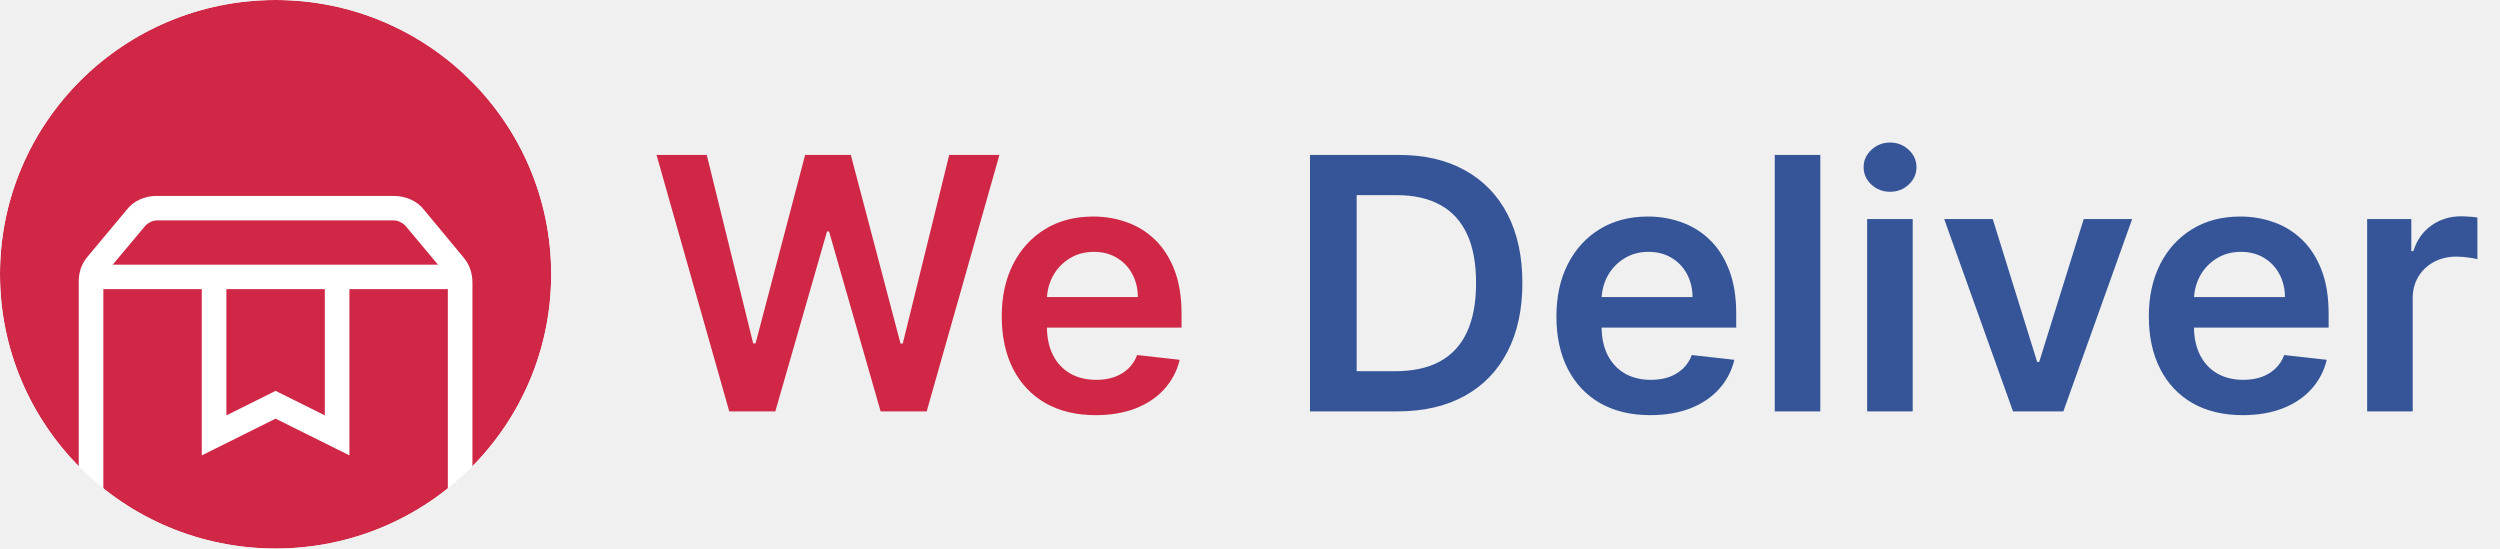
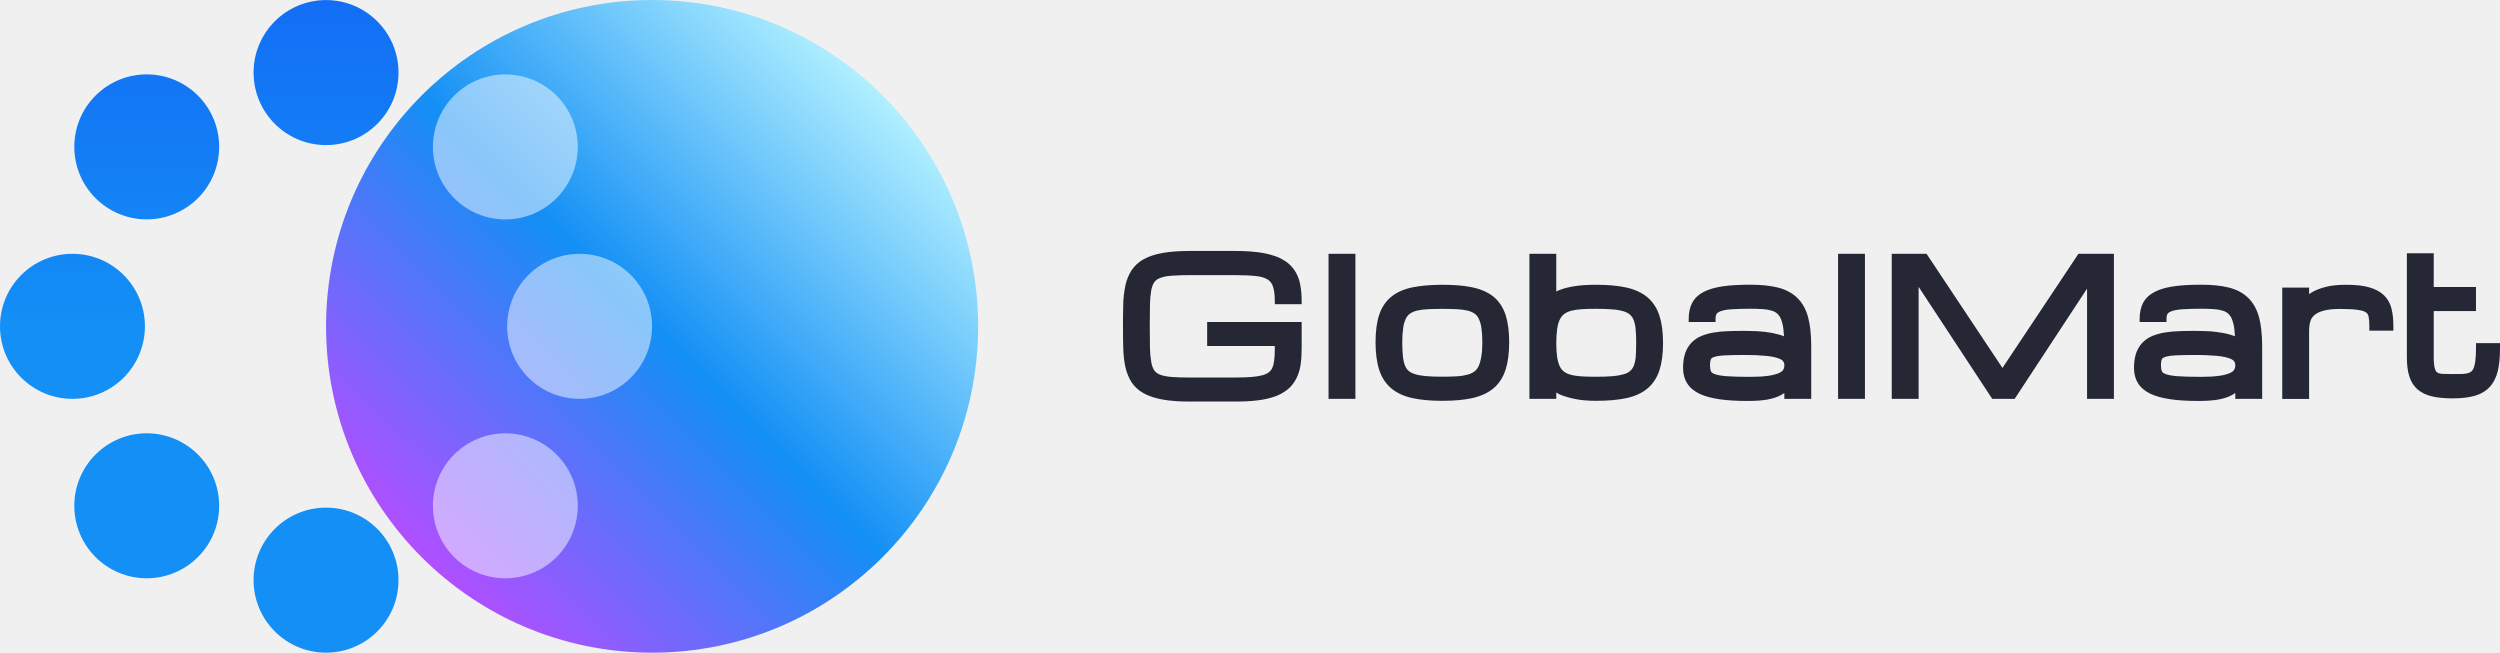
- <svg xmlns="http://www.w3.org/2000/svg" width="237" height="52" fill="none">
-   <path d="M69.134 39l-6.895-24.312H67l4.4 17.866h.227l4.7-17.866h4.33l4.711 17.878h.215l4.402-17.878h4.76L87.85 39h-4.366l-4.89-17.059h-.192L73.5 39h-4.366zm34.73.356c-1.837 0-3.424-.38-4.76-1.14-1.328-.767-2.35-1.851-3.066-3.252-.715-1.409-1.073-3.067-1.073-4.974 0-1.876.358-3.522 1.073-4.938.724-1.425 1.734-2.533 3.03-3.324 1.297-.8 2.819-1.2 4.569-1.2 1.129 0 2.195.183 3.197.547 1.01.356 1.9.91 2.672 1.662.779.752 1.391 1.71 1.837 2.873.445 1.155.668 2.532.668 4.13v1.318H96.993v-2.896h10.878c-.007-.823-.186-1.555-.536-2.196a3.893 3.893 0 00-1.467-1.532c-.621-.372-1.344-.558-2.171-.558-.883 0-1.659.214-2.326.641a4.423 4.423 0 00-1.563 1.662 4.763 4.763 0 00-.56 2.244v2.528c0 1.06.194 1.971.584 2.73a4.15 4.15 0 001.634 1.734c.7.396 1.519.593 2.457.593a5.28 5.28 0 001.706-.26 3.79 3.79 0 001.324-.796 3.31 3.31 0 00.847-1.294l4.032.451a6.257 6.257 0 01-1.455 2.778c-.708.783-1.615 1.393-2.72 1.828-1.106.427-2.37.641-3.793.641z" fill="#CF2745" />
-   <path d="M132.465 39h-8.278V14.688h8.445c2.425 0 4.509.487 6.25 1.46 1.75.966 3.094 2.355 4.032 4.167.938 1.813 1.408 3.981 1.408 6.506 0 2.532-.473 4.708-1.42 6.528-.938 1.82-2.294 3.218-4.067 4.191-1.766.973-3.889 1.46-6.37 1.46zm-3.853-3.81h3.638c1.702 0 3.121-.309 4.258-.926 1.138-.626 1.993-1.556 2.565-2.79.573-1.243.859-2.794.859-4.653 0-1.86-.286-3.404-.859-4.63-.572-1.235-1.419-2.157-2.541-2.766-1.113-.617-2.497-.926-4.151-.926h-3.769v16.69zm27.835 4.166c-1.837 0-3.424-.38-4.76-1.14-1.327-.767-2.349-1.851-3.065-3.252-.716-1.409-1.074-3.067-1.074-4.974 0-1.876.358-3.522 1.074-4.938.723-1.425 1.733-2.533 3.03-3.324 1.296-.8 2.819-1.2 4.568-1.2 1.13 0 2.195.183 3.197.547 1.01.356 1.901.91 2.672 1.662.779.752 1.392 1.71 1.837 2.873.445 1.155.668 2.532.668 4.13v1.318h-15.018v-2.896h10.879c-.008-.823-.187-1.555-.537-2.196a3.893 3.893 0 00-1.467-1.532c-.62-.372-1.344-.558-2.171-.558-.883 0-1.658.214-2.326.641a4.43 4.43 0 00-1.563 1.663 4.762 4.762 0 00-.56 2.243v2.529c0 1.06.194 1.97.584 2.73.39.752.934 1.33 1.634 1.733.7.396 1.519.594 2.458.594.628 0 1.196-.087 1.705-.261a3.781 3.781 0 001.324-.796 3.31 3.31 0 00.847-1.294l4.032.451a6.236 6.236 0 01-1.455 2.778c-.708.784-1.614 1.393-2.72 1.828-1.105.427-2.37.641-3.793.641zm16.118-24.668V39h-4.318V14.688h4.318zM177.006 39V20.766h4.318V39h-4.318zm2.171-20.822a2.527 2.527 0 01-1.766-.676c-.493-.46-.739-1.01-.739-1.65 0-.65.246-1.2.739-1.65a2.503 2.503 0 011.766-.689c.691 0 1.28.23 1.765.689.493.45.74 1 .74 1.65 0 .64-.247 1.19-.74 1.65-.485.45-1.074.677-1.765.677zm22.952 2.588L195.605 39h-4.771l-6.525-18.234h4.604l4.21 13.545h.193l4.221-13.545h4.592zm10.477 18.59c-1.836 0-3.422-.38-4.759-1.14-1.328-.767-2.351-1.851-3.066-3.252-.716-1.409-1.073-3.067-1.073-4.974 0-1.876.357-3.522 1.073-4.938.724-1.425 1.734-2.533 3.029-3.324 1.297-.8 2.82-1.2 4.57-1.2 1.129 0 2.195.183 3.197.547a7.24 7.24 0 012.672 1.662c.778.752 1.39 1.71 1.837 2.873.446 1.155.668 2.532.668 4.13v1.318h-15.019v-2.896h10.879c-.007-.823-.186-1.555-.537-2.196a3.88 3.88 0 00-1.467-1.532c-.619-.372-1.343-.558-2.17-.558-.883 0-1.659.214-2.327.641a4.42 4.42 0 00-1.562 1.663 4.787 4.787 0 00-.562 2.243v2.529c0 1.06.196 1.97.586 2.73.388.752.933 1.33 1.633 1.733.7.396 1.519.594 2.458.594.629 0 1.196-.087 1.705-.261.51-.182.95-.448 1.325-.796a3.31 3.31 0 00.846-1.294l4.032.451a6.226 6.226 0 01-1.455 2.778c-.707.784-1.614 1.393-2.719 1.828-1.107.427-2.37.641-3.794.641zm11.8-.356V20.766h4.187v3.04h.191c.334-1.053.907-1.864 1.718-2.434.82-.578 1.753-.867 2.803-.867.239 0 .504.012.799.036.302.016.552.043.752.083v3.953c-.183-.063-.474-.119-.871-.166a8.035 8.035 0 00-1.133-.084c-.788 0-1.495.17-2.124.511a3.762 3.762 0 00-1.467 1.389c-.358.594-.537 1.278-.537 2.054V39h-4.318z" fill="#355598" />
-   <mask id="a" style="mask-type:alpha" maskUnits="userSpaceOnUse" x="0" y="0" width="53" height="52">
-     <path d="M26.126 52c14.429 0 26.126-11.64 26.126-26S40.555 0 26.126 0C11.697 0 0 11.64 0 26s11.697 26 26.126 26z" fill="#CF2745" />
+ <svg xmlns="http://www.w3.org/2000/svg" width="226" height="59" fill="none">
+   <path d="M226 31.04v.455c0 .81-.067 1.504-.202 2.056-.147.596-.399 1.087-.754 1.455-.356.374-.822.638-1.386.792-.522.14-1.172.215-1.92.215-.724 0-1.343-.056-1.846-.172-.546-.123-.994-.338-1.343-.639-.356-.307-.613-.724-.761-1.227-.141-.46-.208-1.044-.208-1.72v-9.36h2.429v3.05h3.82v2.174h-3.82v4.13c0 .467.03.817.098 1.05.049.178.116.295.202.363.098.073.245.116.435.135.27.018 1.577.024 1.822.012a2.29 2.29 0 00.552-.08.803.803 0 00.313-.166.807.807 0 00.196-.307 2.62 2.62 0 00.147-.669c.037-.294.055-.669.055-1.11v-.455H226v.019zM117.186 24.7a3.08 3.08 0 00-.767-.927 3.876 3.876 0 00-1.165-.626 8.066 8.066 0 00-1.57-.35 16.87 16.87 0 00-2.054-.11h-4.079c-.95 0-1.772.06-2.434.177-.687.123-1.264.314-1.718.565a3.053 3.053 0 00-1.116 1.02 4.16 4.16 0 00-.552 1.38 9.16 9.16 0 00-.19 1.682 66.846 66.846 0 00-.024 1.983c0 .724.006 1.387.024 1.982.019.62.08 1.185.19 1.682.117.522.301.989.552 1.381.264.412.638.755 1.116 1.02.454.25 1.031.441 1.718.564.662.117 1.478.178 2.434.178h4.091c.779 0 1.472-.037 2.054-.11a7.303 7.303 0 001.576-.357 3.94 3.94 0 001.166-.656c.312-.27.57-.596.754-.97a3.97 3.97 0 00.38-1.234c.068-.43.098-.92.098-1.448v-2.419h-8.543v2.173h6.115v.245c0 .406-.019.762-.055 1.056-.031.27-.092.497-.172.675a1.02 1.02 0 01-.307.393c-.135.11-.331.203-.57.27-.27.074-.607.13-1.006.16-.417.03-.92.05-1.496.05h-4.091c-.662 0-1.226-.02-1.674-.056-.417-.037-.761-.105-1.018-.209-.221-.092-.387-.209-.497-.368-.123-.172-.215-.418-.276-.73a8.24 8.24 0 01-.123-1.308 90.851 90.851 0 01-.018-1.958c0-.761.006-1.412.018-1.958a8.25 8.25 0 01.117-1.308c.061-.313.153-.552.282-.73.117-.16.276-.282.503-.368.258-.105.601-.178 1.018-.209a21.094 21.094 0 011.674-.055h4.079c.742 0 1.373.024 1.876.08.448.042.81.147 1.067.3.227.135.393.338.491.614.116.32.178.774.178 1.35v.283h2.428v-.282c0-.492-.036-.94-.104-1.345a3.698 3.698 0 00-.38-1.172zm2.913 11.355h2.429v-13.11h-2.429v13.11zm16.007-7.58c.214.65.325 1.48.325 2.449 0 .988-.111 1.83-.325 2.492-.227.706-.601 1.277-1.11 1.7-.497.412-1.147.706-1.926.878-.736.16-1.638.24-2.68.24-1.043 0-1.944-.08-2.68-.24-.779-.166-1.423-.46-1.926-.878-.509-.423-.883-.994-1.11-1.7-.215-.669-.325-1.504-.325-2.492 0-.976.11-1.799.325-2.45.227-.687.601-1.251 1.116-1.663.497-.399 1.147-.687 1.926-.84.736-.148 1.637-.228 2.68-.228 1.043 0 1.944.074 2.68.227.779.16 1.423.442 1.926.841.503.412.877.97 1.104 1.664zm-2.104 2.449c0-.516-.031-.951-.086-1.308a2.851 2.851 0 00-.245-.822 1.15 1.15 0 00-.368-.442 1.858 1.858 0 00-.619-.27 5.09 5.09 0 00-.963-.129 28.627 28.627 0 00-2.674 0 5.09 5.09 0 00-.963.129 1.863 1.863 0 00-.62.27 1.147 1.147 0 00-.367.442 2.819 2.819 0 00-.246.822 8.698 8.698 0 00-.086 1.308c0 .485.019.915.056 1.264.03.332.092.614.184.841.079.203.184.356.312.48.135.122.331.226.571.306.263.086.601.147.993.184.417.037.92.055 1.497.055.496 0 .944-.012 1.337-.036a4.38 4.38 0 00.95-.148c.245-.067.454-.165.62-.288.153-.11.276-.264.374-.467.11-.227.19-.515.245-.86.074-.355.098-.803.098-1.331zm16.013-2.382c.214.663.325 1.486.325 2.462 0 .976-.111 1.798-.325 2.461-.227.694-.601 1.258-1.11 1.676-.497.405-1.147.7-1.926.86-.736.153-1.637.232-2.68.232-.76 0-1.404-.055-1.913-.165a7.664 7.664 0 01-1.258-.356 2.175 2.175 0 01-.441-.234v.577h-2.429v-13.11h2.429v3.406a3.53 3.53 0 01.448-.19c.343-.123.76-.221 1.281-.301.509-.08 1.141-.117 1.883-.117 1.043 0 1.944.08 2.68.24.779.165 1.423.46 1.926.871.509.424.883.989 1.11 1.688zm-2.104 2.456c0-.48-.018-.897-.049-1.246a3.018 3.018 0 00-.178-.817 1.327 1.327 0 00-.319-.479 1.566 1.566 0 00-.57-.306 4.45 4.45 0 00-1-.178 17.398 17.398 0 00-1.496-.056c-.497 0-.944.012-1.331.037a4.958 4.958 0 00-.956.147 1.781 1.781 0 00-.614.289c-.153.117-.276.27-.38.473-.11.22-.196.503-.245.84a8.86 8.86 0 00-.086 1.32c0 .51.03.945.086 1.301.055.332.135.608.245.823.098.196.227.35.38.46.16.117.368.215.614.276.269.074.594.117.962.142.387.024.834.036 1.331.036.577 0 1.08-.018 1.497-.055a4.878 4.878 0 001.005-.178c.24-.073.43-.178.571-.3a1.27 1.27 0 00.319-.473c.085-.221.147-.491.177-.81.019-.35.037-.768.037-1.246zm15.541-2.32c.184.687.282 1.565.282 2.602v4.775h-2.429v-.534a2.39 2.39 0 01-.325.203c-.313.172-.699.3-1.196.393-.466.086-1.079.129-1.827.129-.975 0-1.822-.05-2.521-.154-.717-.104-1.318-.27-1.791-.49-.502-.24-.883-.56-1.128-.952-.245-.387-.368-.853-.368-1.375 0-.51.061-.952.184-1.32a2.64 2.64 0 01.576-.976c.252-.264.559-.466.914-.614a5.006 5.006 0 011.11-.306 9.158 9.158 0 011.3-.123c.454-.019.939-.025 1.454-.025.742 0 1.368.03 1.877.092a7.9 7.9 0 011.269.246c.166.049.313.098.442.153a14.839 14.839 0 00-.049-.595 3.689 3.689 0 00-.215-.933 1.361 1.361 0 00-.331-.51 1.266 1.266 0 00-.497-.276 3.252 3.252 0 00-.81-.141 16.34 16.34 0 00-1.165-.037c-.68 0-1.257.018-1.705.05-.417.03-.742.091-.969.177-.116.043-.276.123-.349.233-.068.105-.098.258-.098.455v.282h-2.429v-.282c0-.553.104-1.031.307-1.43.214-.418.57-.755 1.048-1.007.442-.233 1.025-.4 1.718-.504.668-.098 1.502-.147 2.471-.147.963 0 1.791.08 2.472.246.723.172 1.318.485 1.778.927.466.442.804 1.037 1 1.767zm-2.147 4.339a.564.564 0 00-.11-.362c-.055-.074-.178-.178-.466-.276-.276-.098-.663-.172-1.147-.215a19.962 19.962 0 00-1.877-.074c-.748 0-1.361.012-1.821.037-.528.03-.81.098-.951.154-.141.049-.227.116-.263.184-.037.086-.086.245-.086.552 0 .24.03.436.098.57.049.111.202.185.319.228.245.092.613.16 1.104.196.521.037 1.232.056 2.109.056.65 0 1.196-.031 1.626-.092.404-.056.729-.142.969-.246.19-.086.325-.184.392-.295a.789.789 0 00.104-.417zm4.857 3.038h2.429v-13.11h-2.429v13.11zm14.86-2.792l-6.862-10.319h-1.595l-.024-.043v.043h-1.527v13.111h2.428V25.927l6.654 10.128h2.03l6.544-9.962v9.962h2.428v-13.11h-3.207l-6.869 10.318zm34.497-6.562c-.331-.325-.785-.571-1.355-.73-.534-.154-1.227-.228-2.061-.228-.729 0-1.349.062-1.846.19-.503.13-.926.29-1.251.486-.092.055-.184.11-.263.171v-.589h-2.429v10.06h2.429v-6.12c0-.325.036-.625.11-.883.061-.221.184-.405.362-.565.19-.172.466-.307.828-.405.386-.11.907-.16 1.545-.16.675 0 1.208.031 1.589.087.41.06.619.159.717.233.117.086.184.19.221.337.049.221.073.504.073.854v.454h2.172v-.454c0-.56-.056-1.062-.16-1.498a2.462 2.462 0 00-.681-1.24zm-11.302 1.976c.184.688.282 1.566.282 2.603v4.775h-2.429v-.534a2.39 2.39 0 01-.325.203c-.313.172-.699.3-1.196.393-.466.086-1.079.129-1.827.129-.976 0-1.822-.05-2.521-.154-.718-.104-1.319-.27-1.791-.49-.503-.24-.883-.56-1.128-.952-.246-.387-.368-.853-.368-1.375 0-.51.061-.952.184-1.32a2.64 2.64 0 01.576-.976c.252-.264.558-.466.914-.614a5.006 5.006 0 011.11-.306 9.158 9.158 0 011.3-.123c.454-.019.939-.025 1.454-.025.742 0 1.367.03 1.876.092.509.062.939.148 1.27.246.165.049.313.098.441.153a11.88 11.88 0 00-.049-.595 3.692 3.692 0 00-.214-.933 1.373 1.373 0 00-.331-.51 1.266 1.266 0 00-.497-.276 3.252 3.252 0 00-.81-.141 16.36 16.36 0 00-1.165-.037c-.681 0-1.257.018-1.705.05-.417.03-.742.091-.969.177-.116.043-.276.123-.349.233-.068.105-.099.258-.099.455v.282h-2.428v-.282c0-.553.104-1.031.306-1.43.215-.418.571-.755 1.049-1.007.442-.233 1.024-.4 1.717-.504.669-.098 1.503-.147 2.472-.147.963 0 1.791.08 2.471.246.724.172 1.319.485 1.779.927.466.442.797 1.037 1 1.767zm-2.147 4.34a.57.57 0 00-.11-.362c-.056-.074-.178-.178-.466-.276-.276-.098-.663-.172-1.147-.215a19.962 19.962 0 00-1.877-.074c-.748 0-1.361.012-1.821.037-.528.03-.81.098-.951.154-.141.049-.227.116-.264.184-.036.086-.085.245-.085.552 0 .24.03.436.098.57.049.111.202.185.319.228.245.092.613.16 1.103.196.522.037 1.233.056 2.11.056.65 0 1.196-.031 1.625-.092a3.74 3.74 0 00.969-.246c.19-.086.325-.184.393-.295a.798.798 0 00.104-.417z" fill="#252734" />
+   <path d="M58.949 59c16.278 0 29.474-13.208 29.474-29.5S75.227 0 58.95 0 29.475 13.208 29.475 29.5 42.67 59 58.949 59z" fill="url(#paint0_linear_357_224)" />
+   <mask id="a" style="mask-type:luminance" maskUnits="userSpaceOnUse" x="39" y="6" width="20" height="47">
+     <path d="M58.948 29.5a6.551 6.551 0 01-6.55 6.556 6.551 6.551 0 01-6.55-6.556 6.552 6.552 0 016.55-6.555 6.551 6.551 0 016.55 6.555zM41.053 41.09a6.558 6.558 0 000 9.269 6.544 6.544 0 009.26 0 6.558 6.558 0 000-9.27 6.544 6.544 0 00-9.26 0zm9.26-23.178a6.558 6.558 0 000-9.268 6.544 6.544 0 00-9.26 0 6.558 6.558 0 000 9.268 6.533 6.533 0 009.26 0z" fill="#fff" />
  </mask>
  <g mask="url(#a)">
-     <path d="M26.126 52c14.429 0 26.126-11.64 26.126-26S40.555 0 26.126 0C11.697 0 0 11.64 0 26s11.697 26 26.126 26z" fill="#CF2745" />
-     <path d="M9.798 27.412v24.553c0 .417.134.759.403 1.026.27.268.613.402 1.031.402H41.02c.419 0 .762-.134 1.031-.402.27-.267.404-.61.404-1.026V27.411h-9.33V43.17l-6.999-3.482-6.998 3.482V27.412h-9.33zm1.434 28.302c-1.042 0-1.93-.365-2.666-1.095a3.605 3.605 0 01-1.101-2.654V26.666c0-.453.072-.879.217-1.276.146-.4.364-.767.653-1.103l3.634-4.346c.338-.452.76-.793 1.267-1.023a3.897 3.897 0 011.633-.346h22.426c.582 0 1.134.115 1.656.346.521.232.95.573 1.288 1.023l3.679 4.434c.289.336.507.711.653 1.126.144.413.217.847.217 1.3v25.164a3.61 3.61 0 01-1.101 2.654c-.734.73-1.623 1.095-2.666 1.095h-29.79zm-.546-30.624h30.836l-3.102-3.705a1.744 1.744 0 00-.518-.357 1.432 1.432 0 00-.607-.135H14.911c-.209 0-.41.045-.607.135a1.736 1.736 0 00-.513.357l-3.105 3.705zm10.775 2.322v11.964l4.665-2.321 4.666 2.321V27.412H21.46z" fill="#fff" />
+     <path d="M58.948 59c16.278 0 29.474-13.208 29.474-29.5S75.226 0 58.948 0 29.474 13.208 29.474 29.5 42.67 59 58.948 59z" fill="url(#paint1_linear_357_224)" />
  </g>
+   <path d="M22.924 6.562a6.551 6.551 0 016.55-6.556 6.551 6.551 0 016.55 6.556 6.551 6.551 0 01-6.55 6.555 6.555 6.555 0 01-6.55-6.555zm6.55 39.327a6.551 6.551 0 00-6.55 6.555A6.552 6.552 0 0029.474 59a6.551 6.551 0 006.55-6.556 6.551 6.551 0 00-6.55-6.555zM13.1 29.5a6.552 6.552 0 00-6.55-6.556A6.551 6.551 0 000 29.5a6.551 6.551 0 006.55 6.556A6.551 6.551 0 0013.1 29.5zM8.635 41.089a6.558 6.558 0 000 9.268 6.544 6.544 0 009.26 0 6.558 6.558 0 000-9.268 6.544 6.544 0 00-9.26 0zm0-32.447a6.558 6.558 0 000 9.27 6.544 6.544 0 009.26 0 6.558 6.558 0 000-9.27 6.544 6.544 0 00-9.26 0z" fill="url(#paint2_linear_357_224)" />
+   <defs>
+     <linearGradient id="paint0_linear_357_224" x1="79.787" y1="8.644" x2="38.071" y2="50.323" gradientUnits="userSpaceOnUse">
+       <stop stop-color="#B0EFFF" />
+       <stop offset=".5" stop-color="#138FF5" />
+       <stop offset="1" stop-color="#B04FFF" />
+     </linearGradient>
+     <linearGradient id="paint1_linear_357_224" x1="79.786" y1="8.644" x2="38.07" y2="50.323" gradientUnits="userSpaceOnUse">
+       <stop stop-color="#D7F7FF" />
+       <stop offset=".5" stop-color="#89C7FA" />
+       <stop offset="1" stop-color="#D7A7FF" />
+     </linearGradient>
+     <linearGradient id="paint2_linear_357_224" x1="18.014" y1="58.999" x2="18.014" y2=".004" gradientUnits="userSpaceOnUse">
+       <stop offset=".5" stop-color="#138FF5" />
+       <stop offset="1" stop-color="#136EF5" />
+     </linearGradient>
+   </defs>
</svg>
